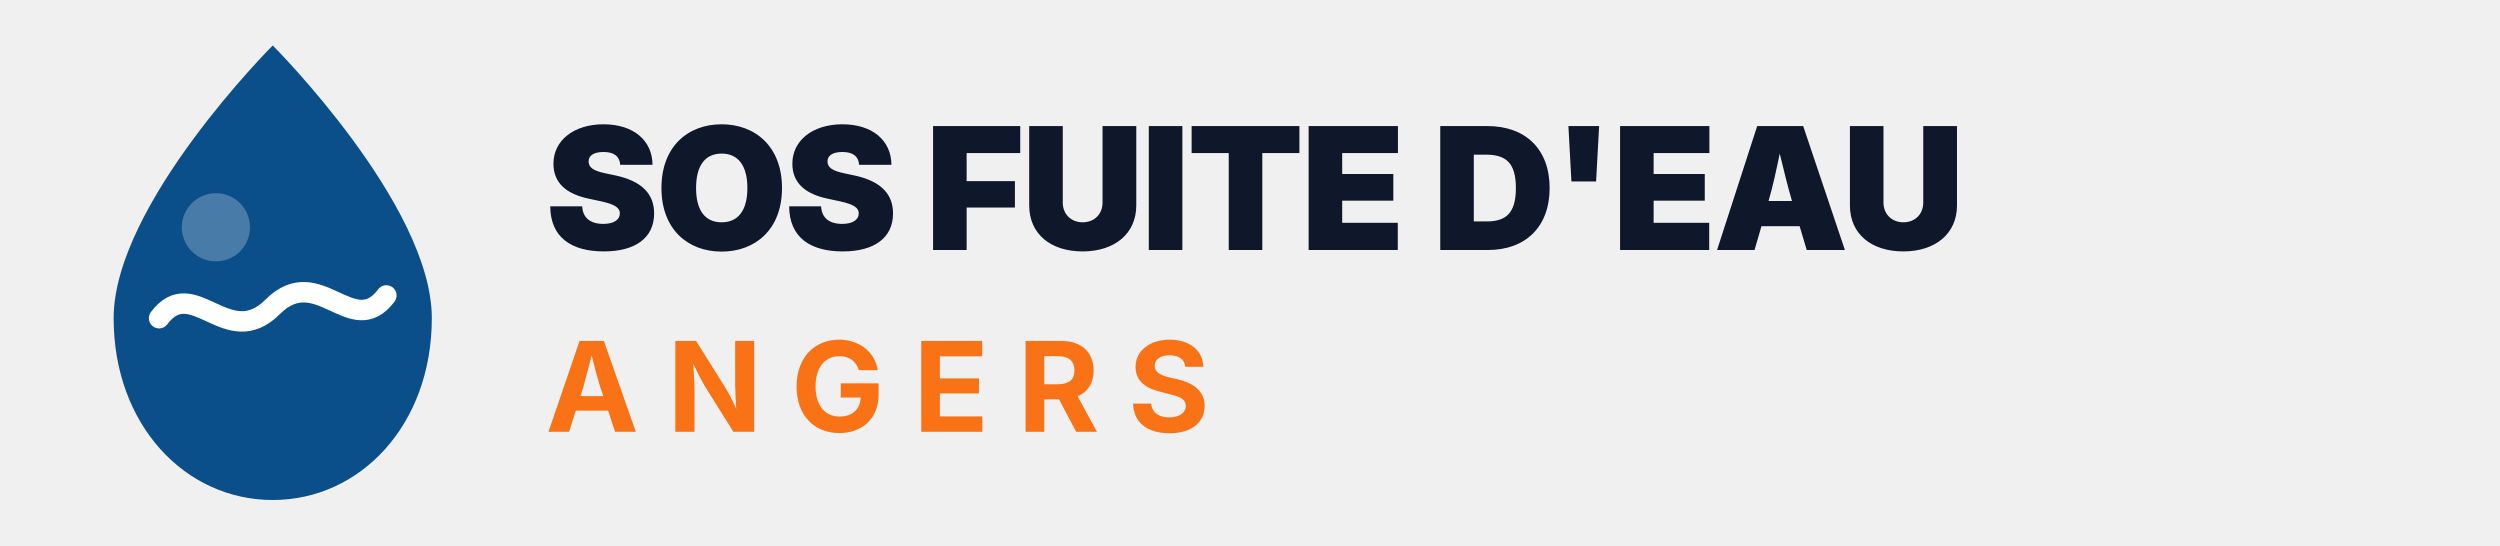
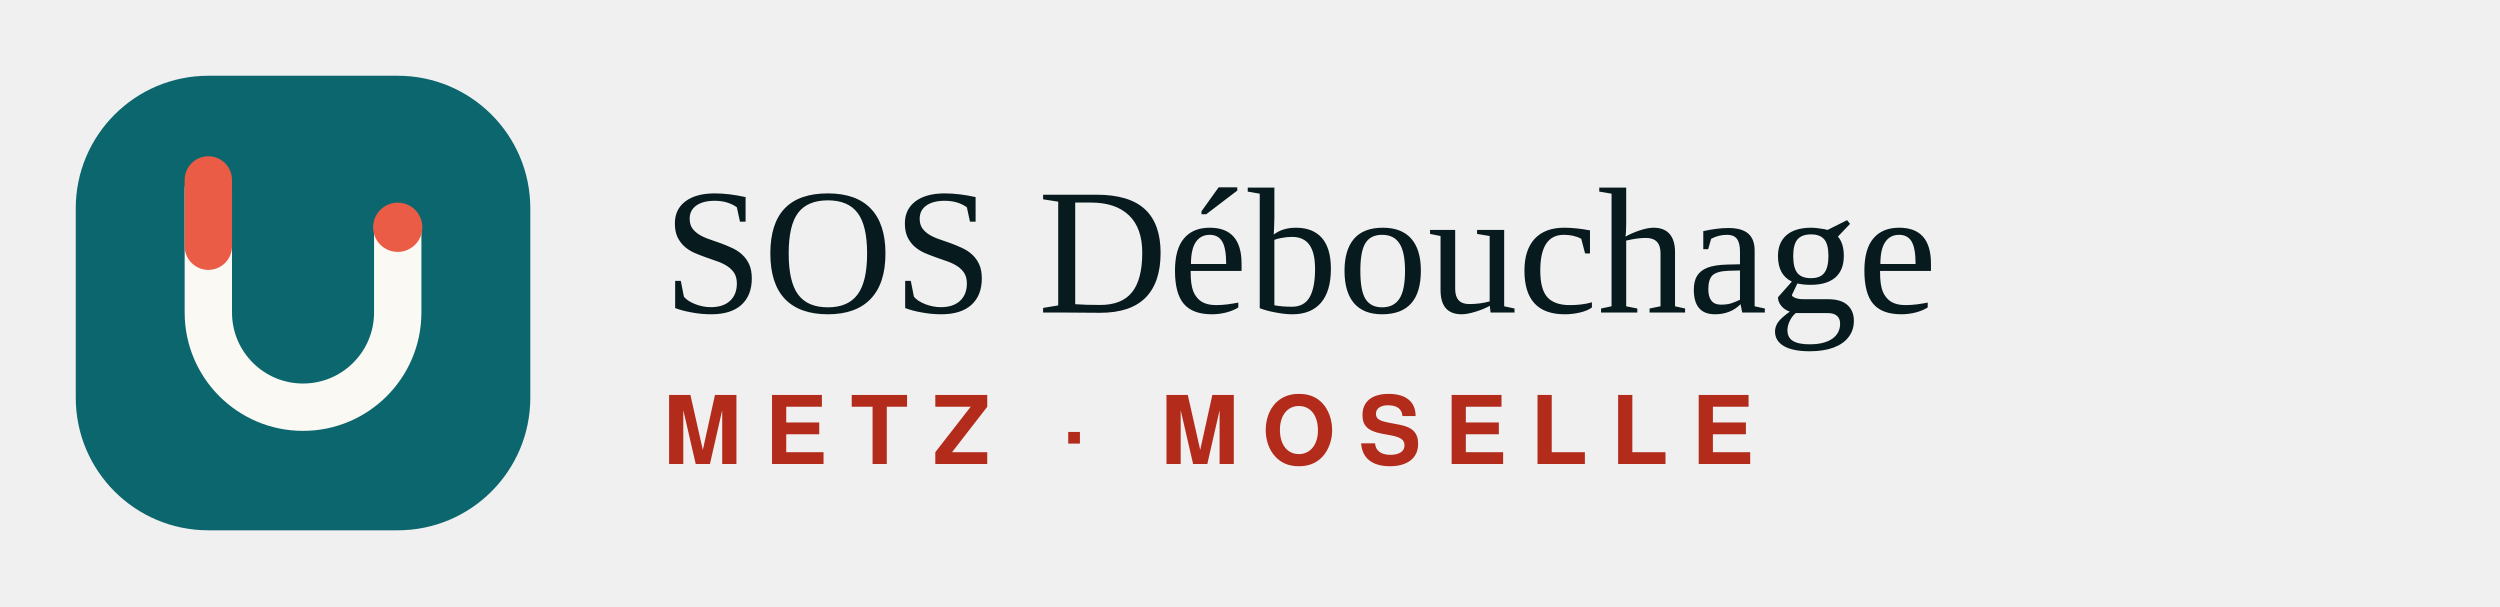
- <svg xmlns="http://www.w3.org/2000/svg" viewBox="0 0 220 48" role="img" aria-label="SOS Fuite d'Eau Angers">
-   <path d="M24 4C24 4 10 18 10 28c0 9.4 6.3 16 14 16s14-6.6 14-16C38 18 24 4 24 4Z" fill="#0B4F8A" />
-   <path d="M14 28C17 24 20 31 24 27C28 23 31 30 34 26" fill="none" stroke="white" stroke-width="1.8" stroke-linecap="round" />
-   <circle cx="19" cy="20" r="3" fill="white" opacity="0.25" />
-   <text x="48" y="22" font-family="system-ui,-apple-system,sans-serif" font-weight="900" font-size="15" fill="#0F172A" letter-spacing="-0.3">SOS FUITE D'EAU</text>
-   <text x="48" y="38" font-family="system-ui,-apple-system,sans-serif" font-weight="700" font-size="11" fill="#F97316" letter-spacing="2.5">ANGERS</text>
+ <svg xmlns="http://www.w3.org/2000/svg" viewBox="0 0 264 64" width="264" height="64" role="img" aria-label="SOS Débouchage Metz">
+   <rect x="8" y="8" width="48" height="48" rx="14" fill="#0C666E" />
+   <path d="M22 20 V33 a10 10 0 0 0 20 0 V24" fill="none" stroke="#FBF9F4" stroke-width="5" stroke-linecap="round" />
+   <path d="M22 19 V26" fill="none" stroke="#EA5C46" stroke-width="5" stroke-linecap="round" />
+   <circle cx="42" cy="24" r="2.6" fill="#EA5C46" />
+   <text x="70" y="33" font-family="Georgia, 'Times New Roman', serif" font-size="19" fill="#071A1E">SOS Débouchage</text>
+   <text x="70" y="49" font-family="Helvetica, Arial, sans-serif" font-size="10" font-weight="700" letter-spacing="2.4" fill="#B22B1B">METZ · MOSELLE</text>
</svg>
